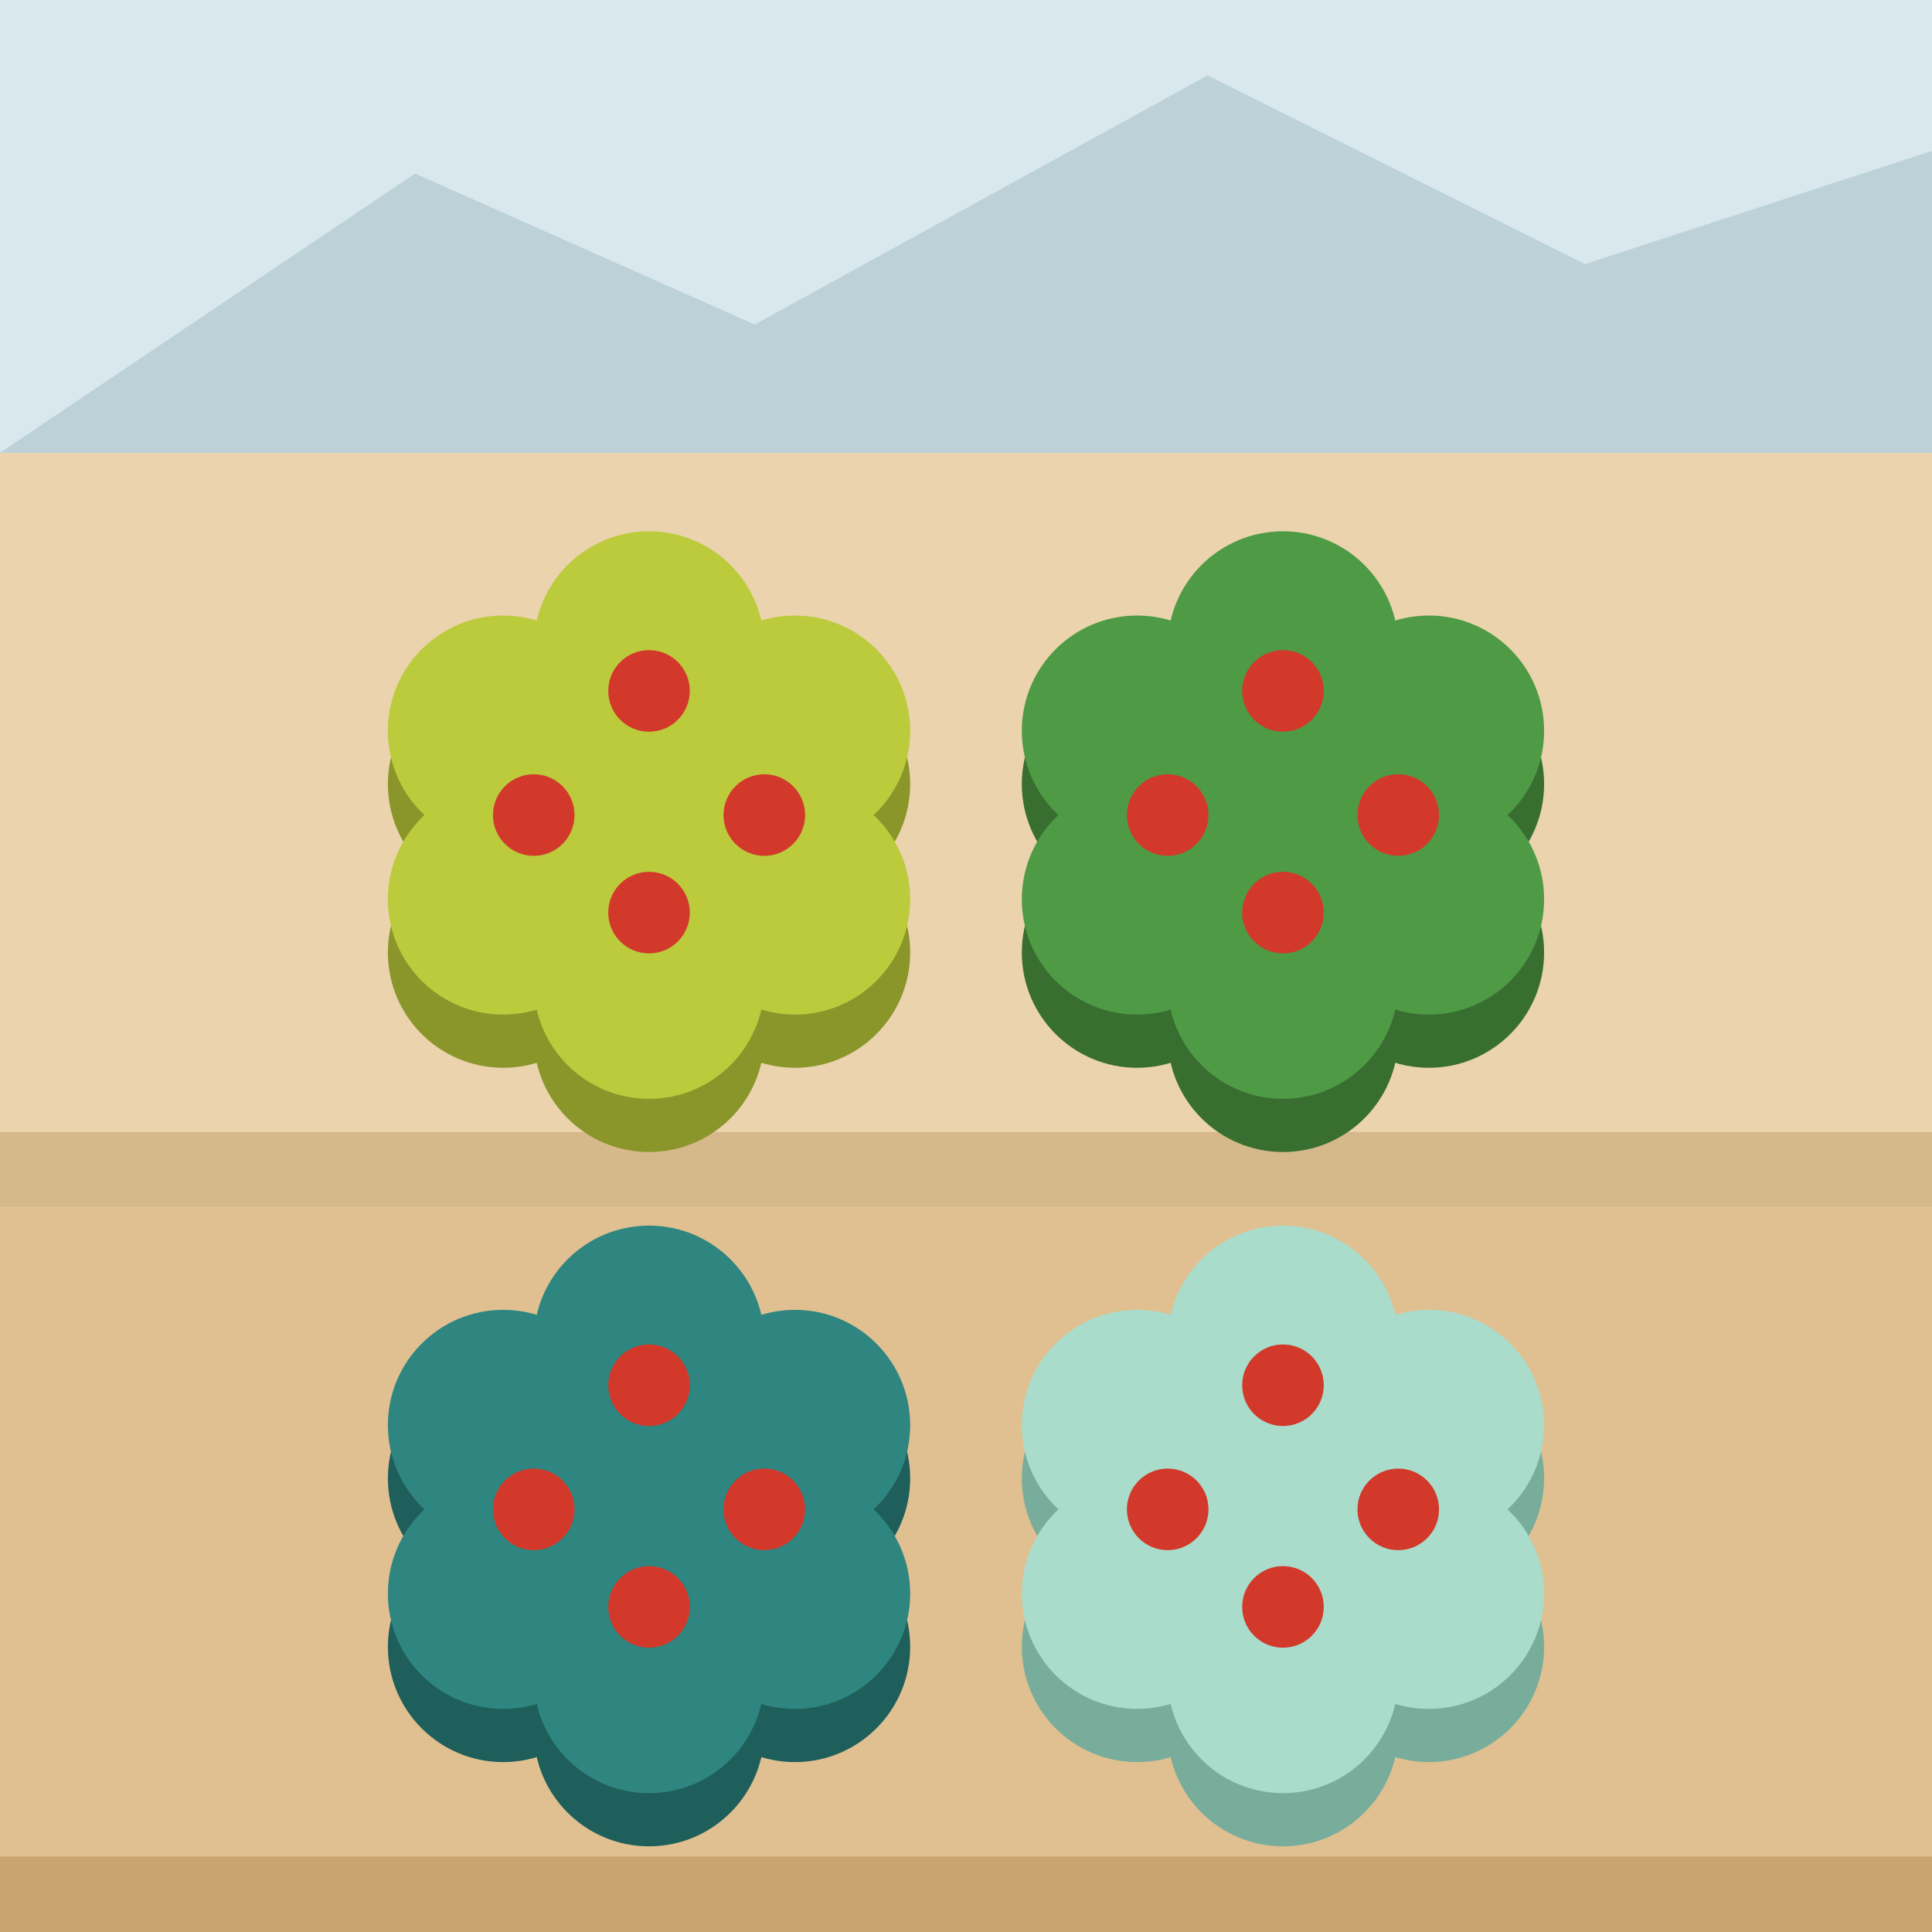
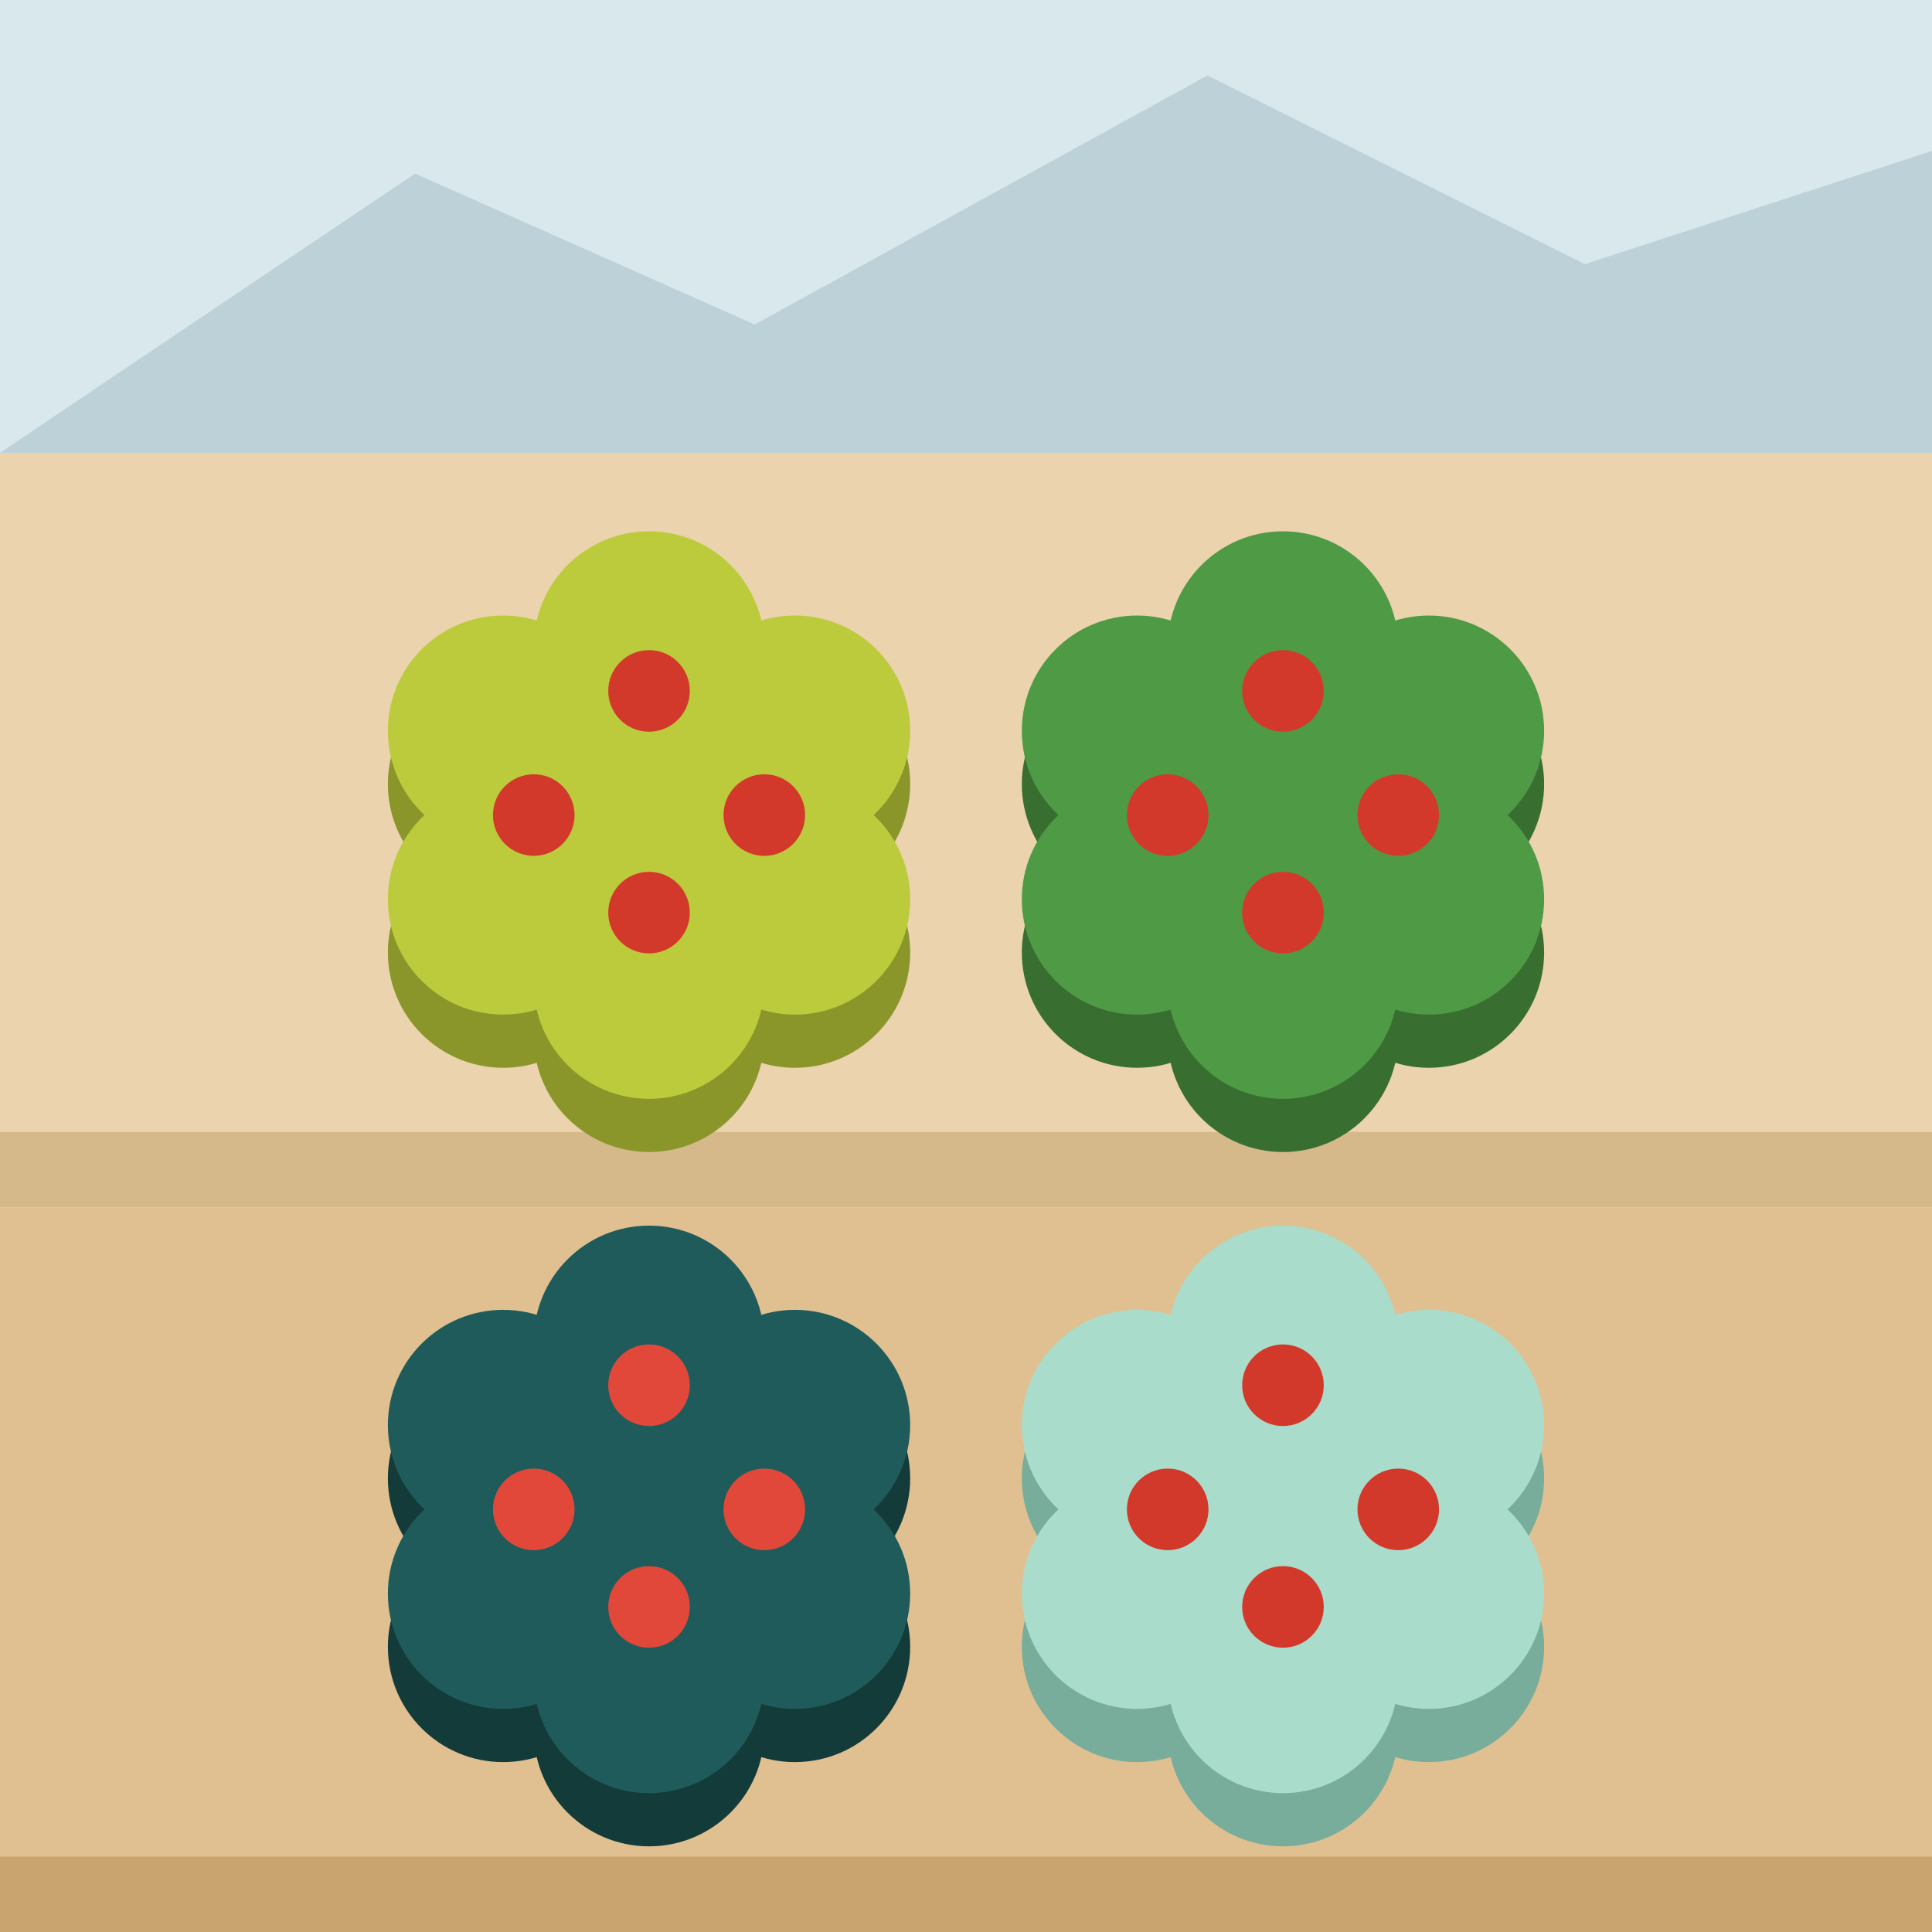
<svg xmlns="http://www.w3.org/2000/svg" xmlns:xlink="http://www.w3.org/1999/xlink" viewBox="0 0 512 512">
  <defs>
    <symbol id="bushY" viewBox="-50 -50 100 100" overflow="visible">
      <g fill="#8a962a" transform="translate(0 6)">
        <circle cx="0.00" cy="-19.00" r="13" />
        <circle cx="16.45" cy="-9.50" r="13" />
        <circle cx="16.45" cy="9.50" r="13" />
        <circle cx="0.00" cy="19.00" r="13" />
        <circle cx="-16.45" cy="9.50" r="13" />
        <circle cx="-16.45" cy="-9.50" r="13" />
        <circle r="20" />
      </g>
      <g fill="#bccb3c" transform="translate(0 0)">
        <circle cx="0.00" cy="-19.00" r="13" />
        <circle cx="16.45" cy="-9.50" r="13" />
        <circle cx="16.45" cy="9.50" r="13" />
        <circle cx="0.00" cy="19.00" r="13" />
        <circle cx="-16.45" cy="9.50" r="13" />
        <circle cx="-16.45" cy="-9.50" r="13" />
        <circle r="20" />
      </g>
      <circle cx="0" cy="-14" r="4.6" fill="#d2392b" />
      <circle cx="-13" cy="0" r="4.6" fill="#d2392b" />
      <circle cx="13" cy="0" r="4.6" fill="#d2392b" />
      <circle cx="0" cy="11" r="4.6" fill="#d2392b" />
    </symbol>
    <symbol id="bushG" viewBox="-50 -50 100 100" overflow="visible">
      <g fill="#386f31" transform="translate(0 6)">
        <circle cx="0.00" cy="-19.00" r="13" />
        <circle cx="16.45" cy="-9.50" r="13" />
        <circle cx="16.45" cy="9.50" r="13" />
        <circle cx="0.00" cy="19.00" r="13" />
        <circle cx="-16.45" cy="9.50" r="13" />
        <circle cx="-16.45" cy="-9.50" r="13" />
        <circle r="20" />
      </g>
      <g fill="#4f9a45" transform="translate(0 0)">
        <circle cx="0.00" cy="-19.00" r="13" />
        <circle cx="16.45" cy="-9.50" r="13" />
        <circle cx="16.45" cy="9.50" r="13" />
        <circle cx="0.00" cy="19.00" r="13" />
        <circle cx="-16.45" cy="9.50" r="13" />
        <circle cx="-16.45" cy="-9.50" r="13" />
        <circle r="20" />
      </g>
      <circle cx="0" cy="-14" r="4.6" fill="#d2392b" />
      <circle cx="-13" cy="0" r="4.6" fill="#d2392b" />
      <circle cx="13" cy="0" r="4.6" fill="#d2392b" />
      <circle cx="0" cy="11" r="4.6" fill="#d2392b" />
    </symbol>
    <symbol id="bushR" viewBox="-50 -50 100 100" overflow="visible">
      <g fill="#78ad9b" transform="translate(0 6)">
        <circle cx="0.00" cy="-19.00" r="13" />
        <circle cx="16.45" cy="-9.50" r="13" />
        <circle cx="16.45" cy="9.50" r="13" />
        <circle cx="0.00" cy="19.00" r="13" />
        <circle cx="-16.45" cy="9.50" r="13" />
        <circle cx="-16.45" cy="-9.50" r="13" />
        <circle r="20" />
      </g>
      <g fill="#a9dccb" transform="translate(0 0)">
        <circle cx="0.00" cy="-19.00" r="13" />
        <circle cx="16.45" cy="-9.50" r="13" />
        <circle cx="16.45" cy="9.50" r="13" />
        <circle cx="0.00" cy="19.00" r="13" />
        <circle cx="-16.45" cy="9.50" r="13" />
        <circle cx="-16.45" cy="-9.50" r="13" />
        <circle r="20" />
      </g>
      <circle cx="0" cy="-14" r="4.6" fill="#d2392b" />
      <circle cx="-13" cy="0" r="4.6" fill="#d2392b" />
      <circle cx="13" cy="0" r="4.6" fill="#d2392b" />
      <circle cx="0" cy="11" r="4.6" fill="#d2392b" />
    </symbol>
    <symbol id="bushB" viewBox="-50 -50 100 100" overflow="visible">
-       <g fill="#1f5f5b" transform="translate(0 6)">
+       <g fill="#123b3a" transform="translate(0 6)">
        <circle cx="0.00" cy="-19.00" r="13" />
        <circle cx="16.45" cy="-9.50" r="13" />
        <circle cx="16.45" cy="9.50" r="13" />
        <circle cx="0.00" cy="19.00" r="13" />
        <circle cx="-16.45" cy="9.50" r="13" />
        <circle cx="-16.45" cy="-9.50" r="13" />
        <circle r="20" />
      </g>
-       <g fill="#2f8580" transform="translate(0 0)">
+       <g fill="#1f5b5a" transform="translate(0 0)">
        <circle cx="0.00" cy="-19.00" r="13" />
        <circle cx="16.45" cy="-9.50" r="13" />
        <circle cx="16.45" cy="9.50" r="13" />
        <circle cx="0.00" cy="19.00" r="13" />
        <circle cx="-16.45" cy="9.50" r="13" />
        <circle cx="-16.45" cy="-9.50" r="13" />
        <circle r="20" />
      </g>
-       <circle cx="0" cy="-14" r="4.6" fill="#d2392b" />
-       <circle cx="-13" cy="0" r="4.6" fill="#d2392b" />
-       <circle cx="13" cy="0" r="4.6" fill="#d2392b" />
-       <circle cx="0" cy="11" r="4.6" fill="#d2392b" />
+       <circle cx="0" cy="-14" r="4.6" fill="#e2483a" />
+       <circle cx="-13" cy="0" r="4.6" fill="#e2483a" />
+       <circle cx="13" cy="0" r="4.6" fill="#e2483a" />
+       <circle cx="0" cy="11" r="4.6" fill="#e2483a" />
    </symbol>
    <symbol id="bushM" viewBox="-50 -50 100 100" overflow="visible">
      <g fill="#cfc6b6" transform="translate(0 6)">
        <circle cx="0.00" cy="-19.00" r="13" />
        <circle cx="16.45" cy="-9.50" r="13" />
        <circle cx="16.45" cy="9.50" r="13" />
        <circle cx="0.00" cy="19.00" r="13" />
        <circle cx="-16.45" cy="9.50" r="13" />
        <circle cx="-16.45" cy="-9.50" r="13" />
        <circle r="20" />
      </g>
      <g fill="#fbf8f2" transform="translate(0 0)">
        <circle cx="0.00" cy="-19.00" r="13" />
        <circle cx="16.45" cy="-9.50" r="13" />
        <circle cx="16.45" cy="9.50" r="13" />
        <circle cx="0.00" cy="19.00" r="13" />
        <circle cx="-16.45" cy="9.50" r="13" />
        <circle cx="-16.45" cy="-9.50" r="13" />
        <circle r="20" />
      </g>
      <path d="M-12 5 A12 12 0 1 1 9 9" fill="none" stroke="#3a3530" stroke-width="3.6" stroke-linecap="round" />
      <path d="M3 3 L12 12 L15 0 Z" fill="#3a3530" />
    </symbol>
  </defs>
  <rect width="512" height="512" fill="#d9e8ec" />
  <path d="M0 120 L110 46 L200 86 L320 20 L420 70 L512 40 L512 140 L0 140 Z" fill="#bcd2d8" />
  <rect y="120" width="512" height="200" fill="#ead3ad" />
  <rect y="300" width="512" height="20" fill="#d6b98b" />
  <rect y="320" width="512" height="192" fill="#e0c091" />
  <rect y="492" width="512" height="20" fill="#c9a46f" />
  <use xlink:href="#bushY" x="-50" y="-50" width="100" height="100" transform="translate(172 216) scale(2.35)" />
  <use xlink:href="#bushG" x="-50" y="-50" width="100" height="100" transform="translate(340 216) scale(2.35)" />
  <use xlink:href="#bushB" x="-50" y="-50" width="100" height="100" transform="translate(172 400) scale(2.35)" />
  <use xlink:href="#bushR" x="-50" y="-50" width="100" height="100" transform="translate(340 400) scale(2.35)" />
</svg>
